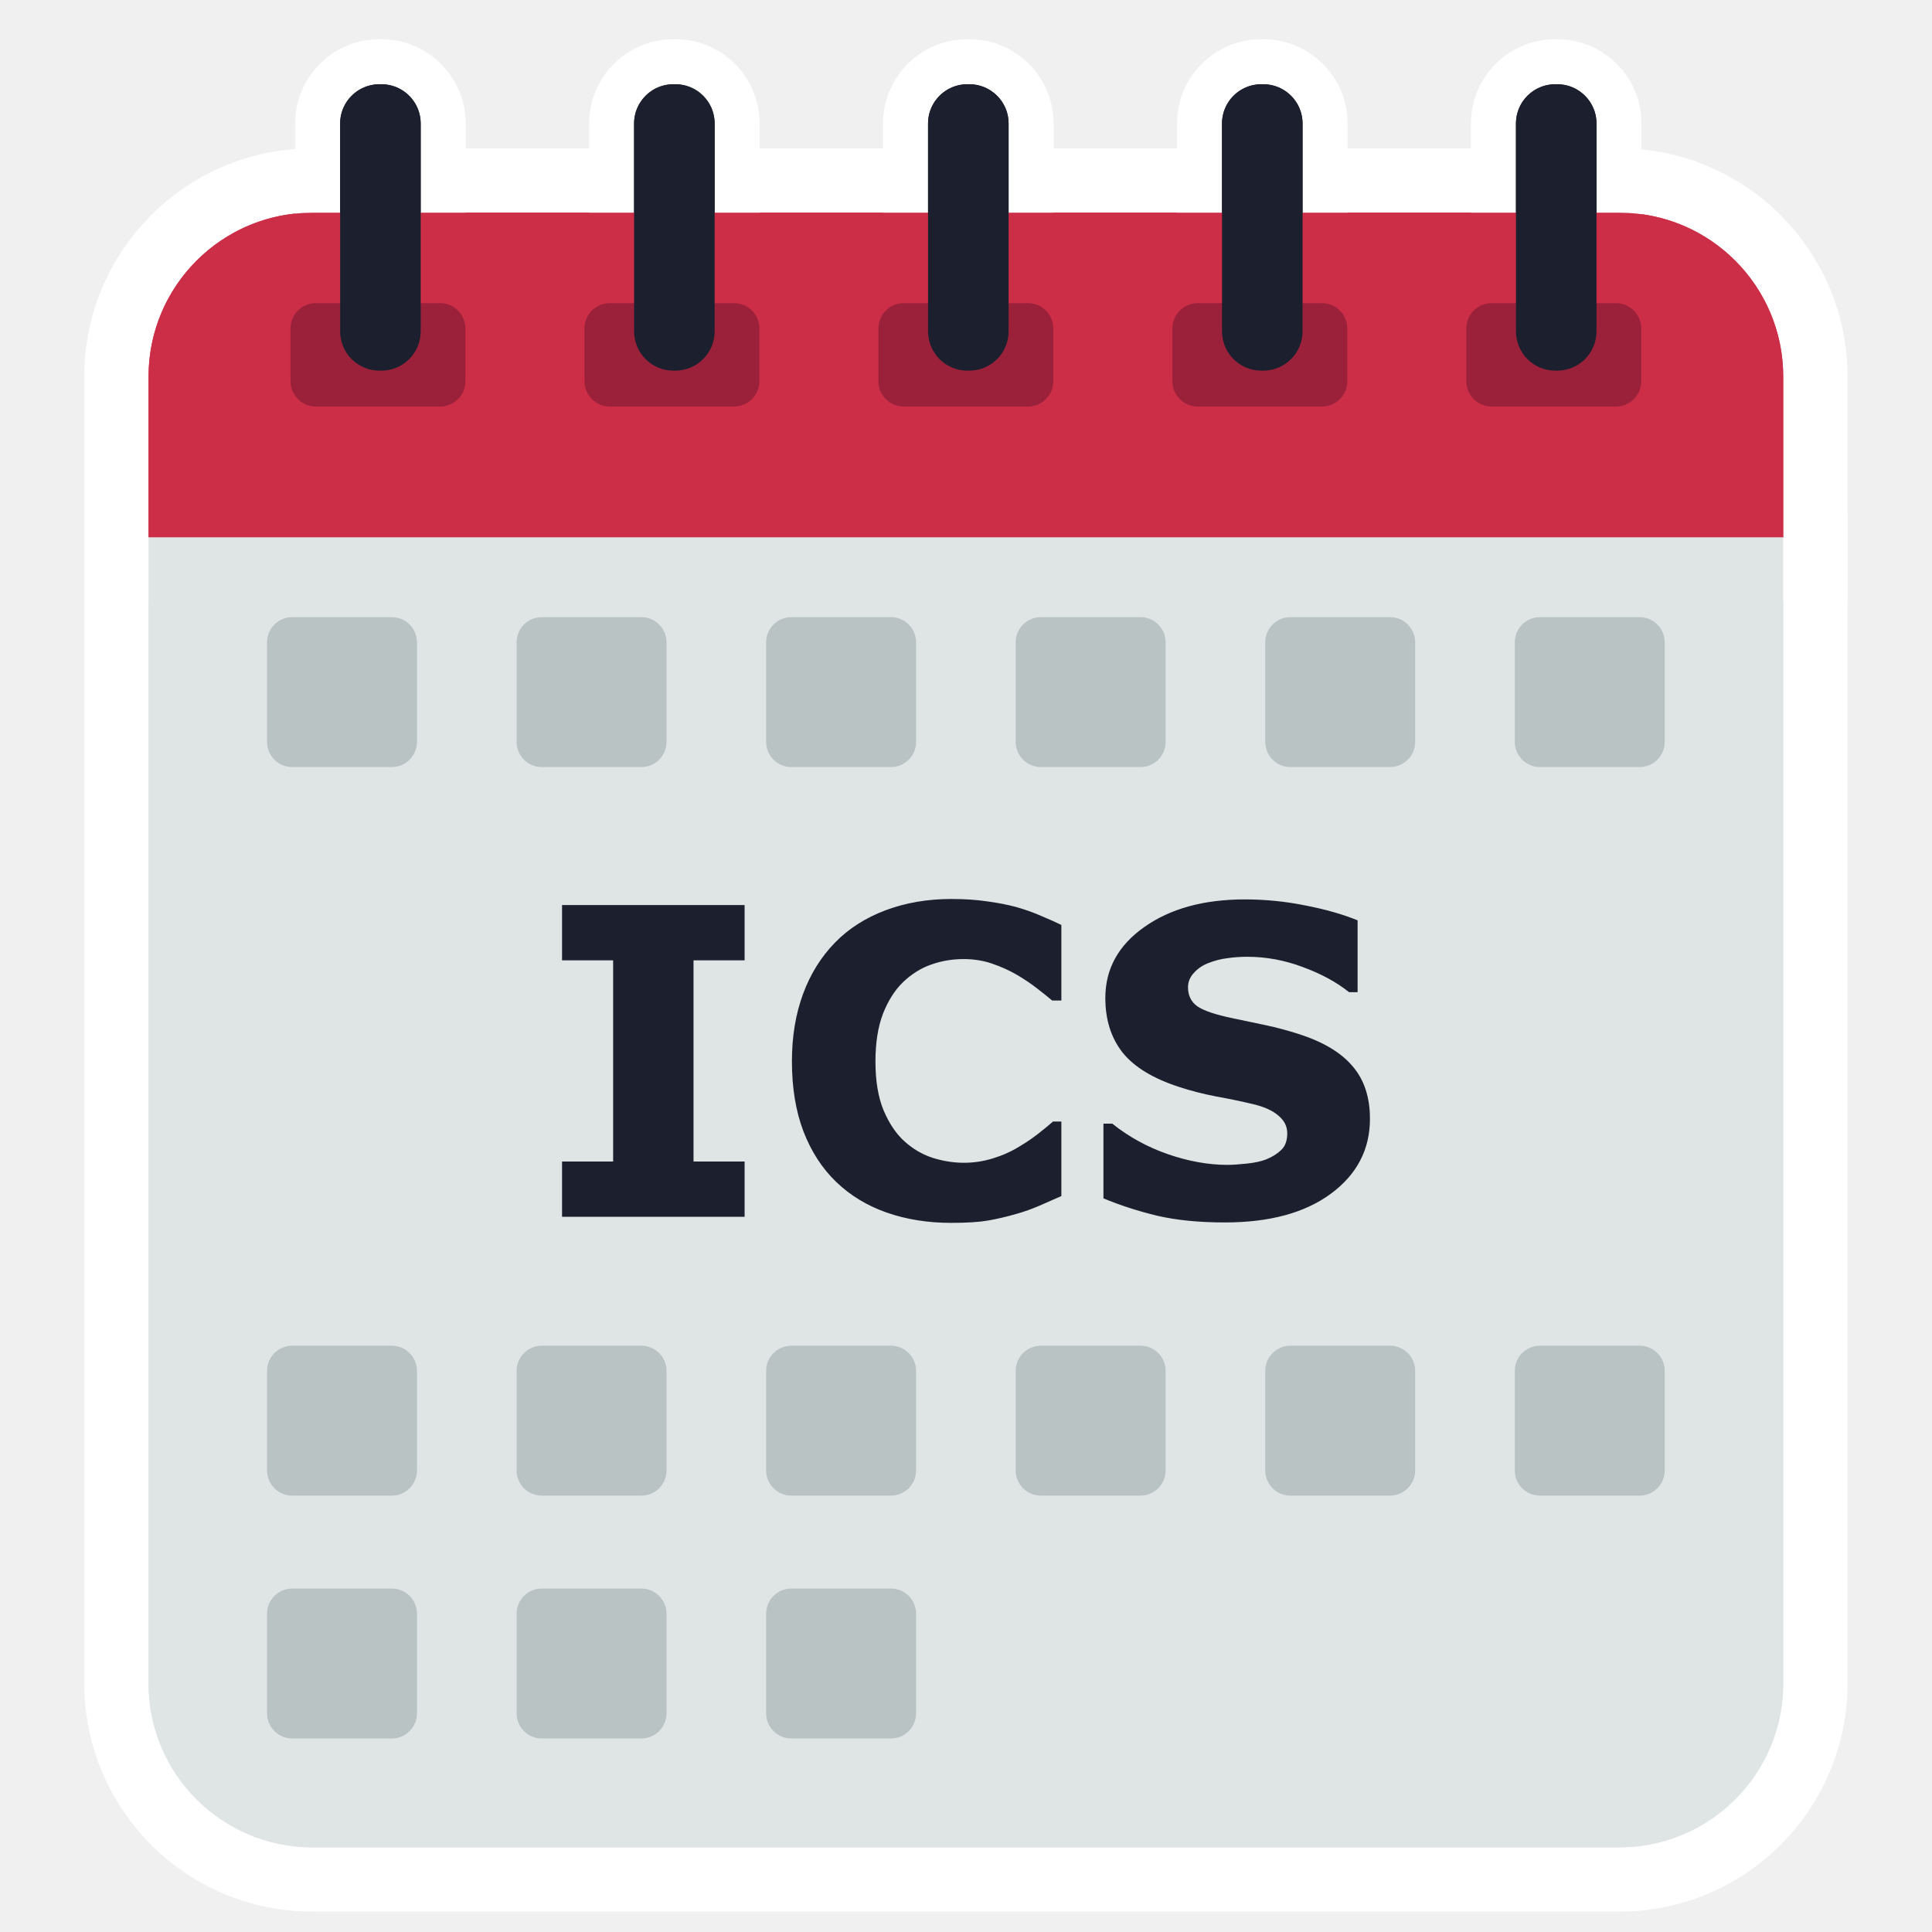
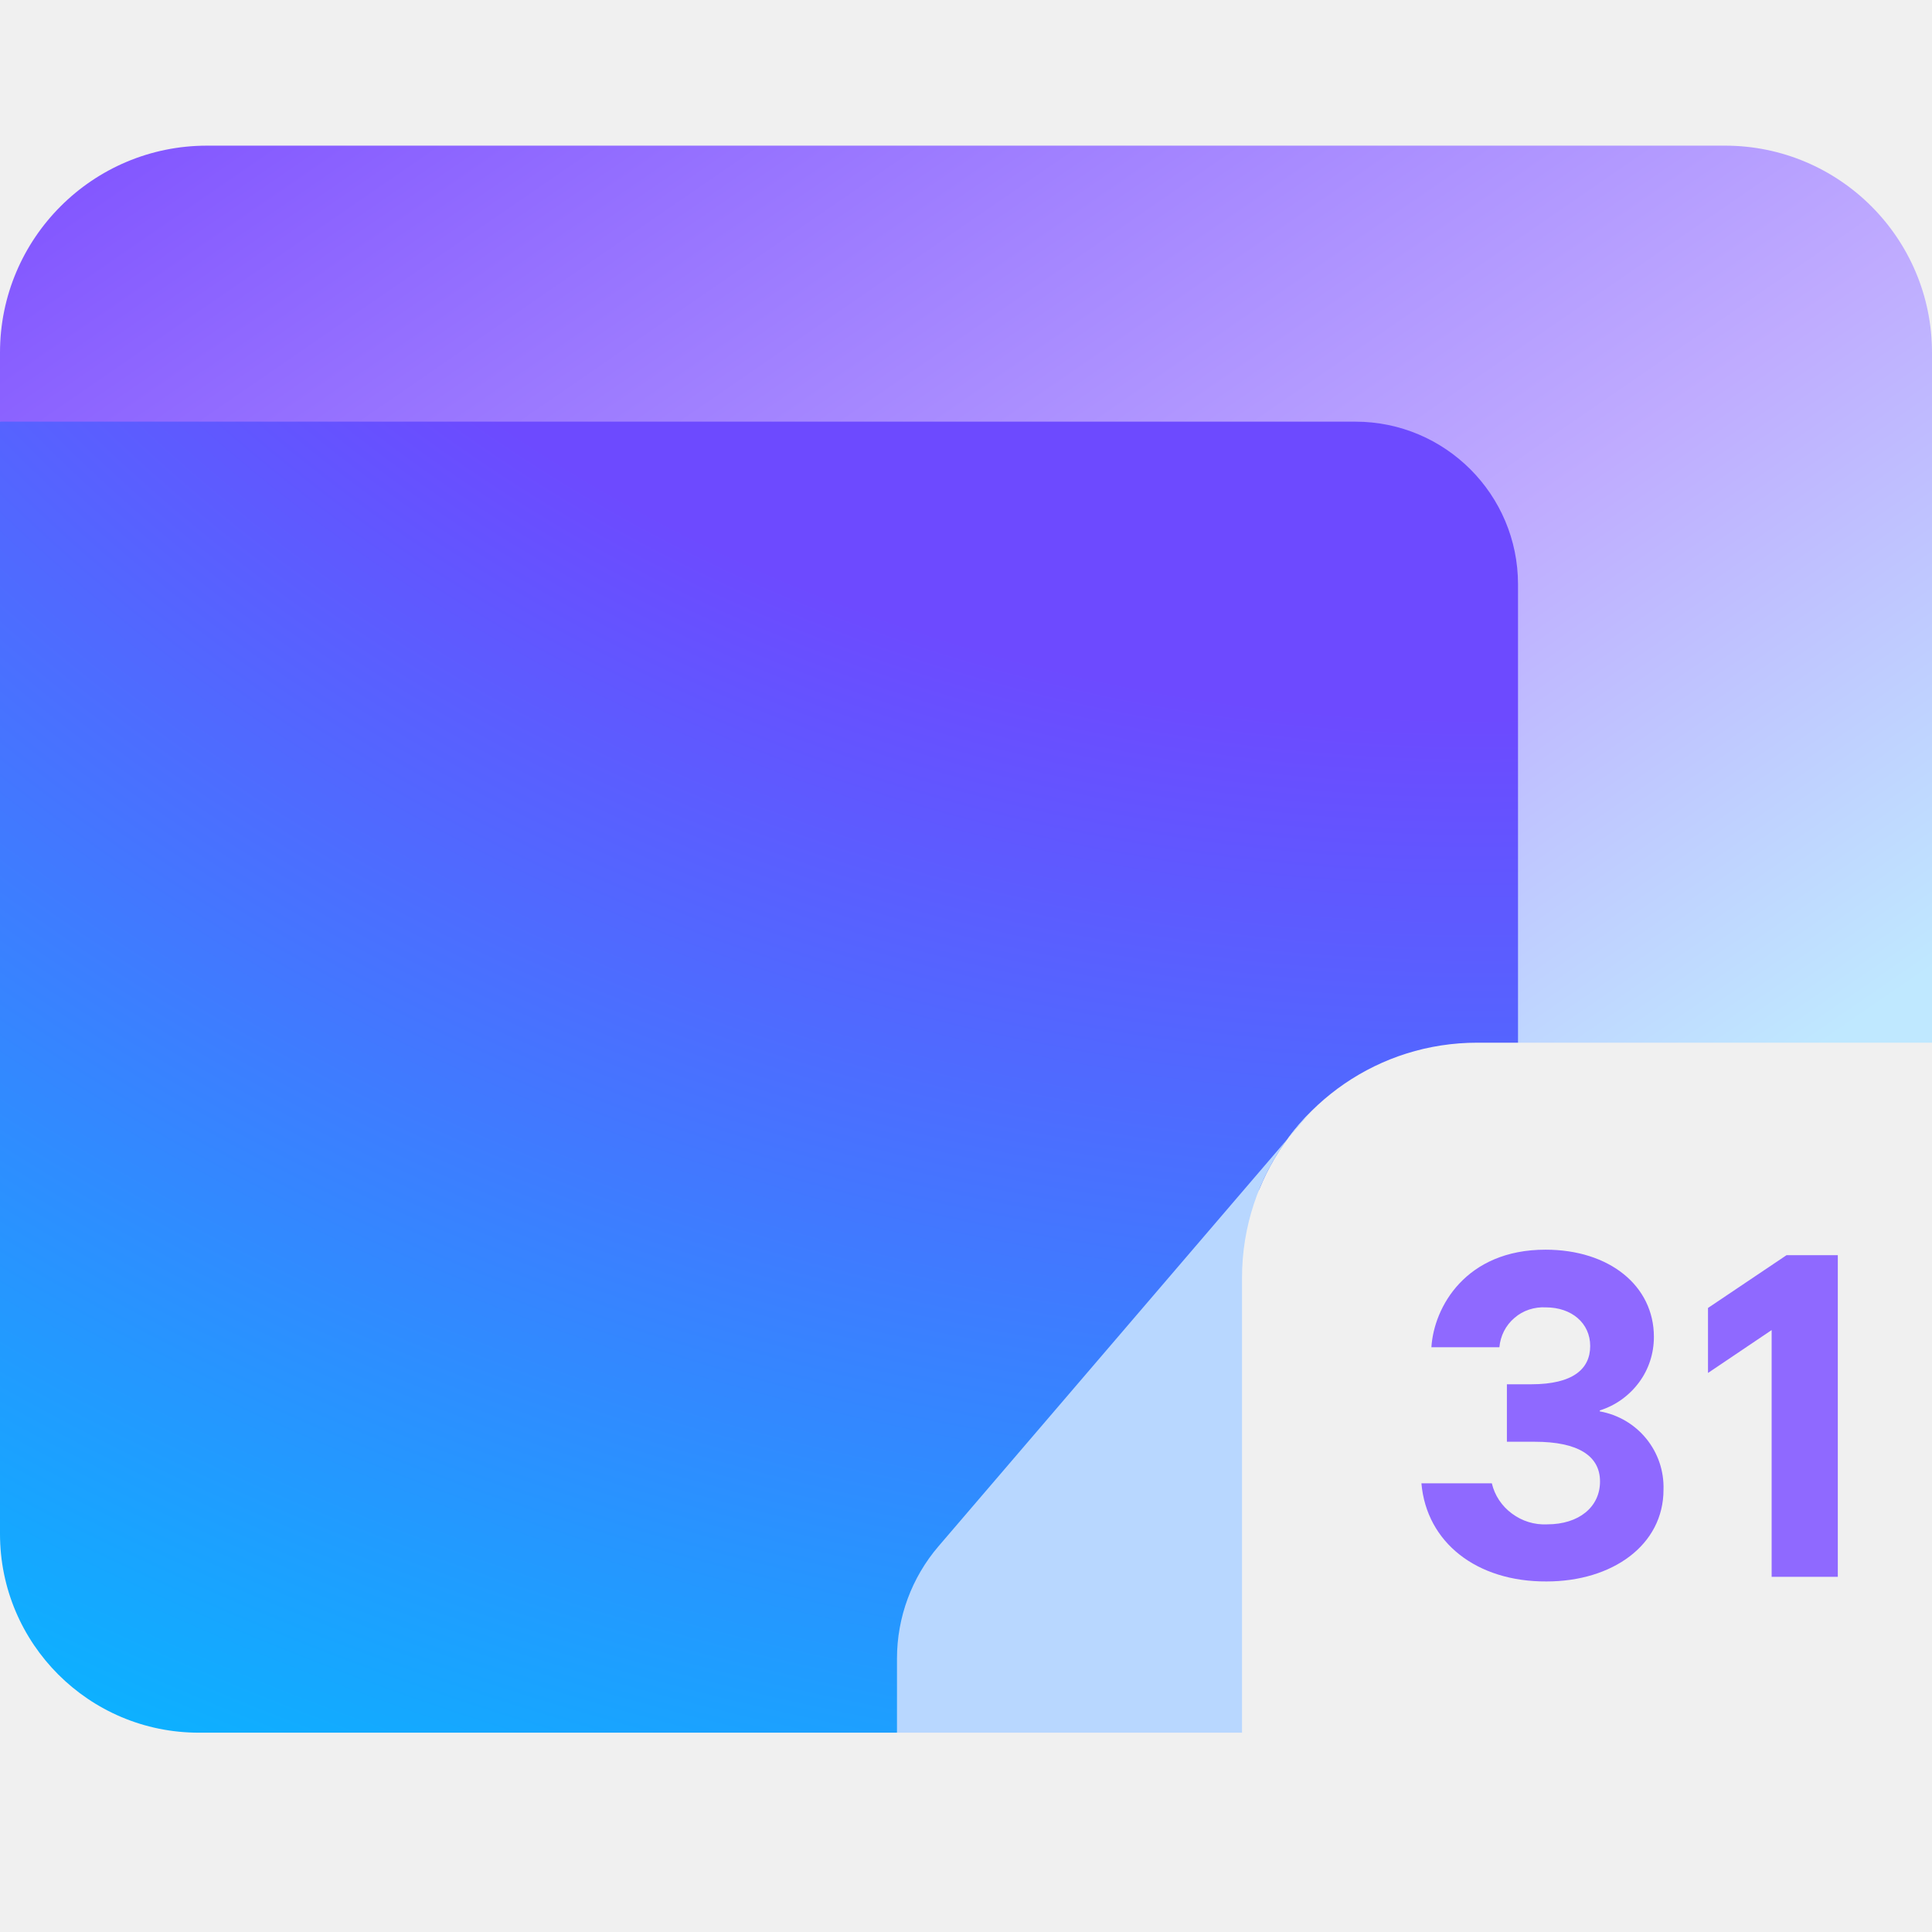
- <svg xmlns="http://www.w3.org/2000/svg" width="3004" height="3004" viewBox="0 0 3004 3004" fill="none" version="1.1" id="svg16">
-   <defs id="defs16" />
-   <path fill="#DFE4E4" stroke="#fff" stroke-width="100" d="m2809.88 802.052 12.75 14.238v1801.24c0 168.34-136.45 304.8-304.8 304.8H485.801c-168.343 0-304.801-136.46-304.801-304.8V825.541l3.742-9.121 28.646-69.814 12.728-31.02H2732.48l14.91 16.652 62.49 69.814Z" id="path1" />
-   <path fill="#CD2E47" stroke="#fff" stroke-width="100" d="M2822.63 835.4v50H181V585.507c0-168.345 136.457-304.814 304.801-304.814H2517.83c168.35 0 304.8 136.47 304.8 304.814V835.4Z" id="path2" />
-   <path fill="#1C202E" stroke="#fff" stroke-width="70" d="M593.032 611.307h-3.084c-53.065 0-96.079-43.018-96.079-96.08V192.08c0-53.062 43.015-96.08 96.079-96.08h3.084c53.064 0 96.078 43.018 96.078 96.08v323.147c0 53.062-43.014 96.08-96.078 96.08ZM1050.09 611.307h-3.08c-53.065 0-96.081-43.018-96.081-96.08V192.08c0-53.063 43.016-96.08 96.081-96.08h3.08c53.07 0 96.08 43.017 96.08 96.08v323.147c0 53.062-43.01 96.08-96.08 96.08ZM1507.15 611.307h-3.08c-53.06 0-96.08-43.017-96.08-96.08V192.08c0-53.063 43.02-96.08 96.08-96.08h3.08c53.06 0 96.08 43.017 96.08 96.08v323.147c0 53.063-43.02 96.08-96.08 96.08ZM1964.22 611.307h-3.08c-53.07 0-96.08-43.017-96.08-96.08V192.08c0-53.063 43.01-96.08 96.08-96.08h3.08c53.06 0 96.08 43.017 96.08 96.08v323.147c0 53.063-43.02 96.08-96.08 96.08ZM2421.27 611.307h-3.08c-53.06 0-96.08-43.017-96.08-96.08V192.08c0-53.064 43.02-96.08 96.08-96.08h3.08c53.06 0 96.08 43.017 96.08 96.08v323.147c0 53.063-43.02 96.08-96.08 96.08Z" id="path3" />
-   <path fill="#DFE4E4" d="M2772.63 835.4v1782.13c0 140.72-114.07 254.8-254.8 254.8H485.801c-140.728 0-254.801-114.08-254.801-254.8V835.4l28.645-69.813H2710.14l62.49 69.813Z" id="path4" />
-   <path fill="#CD2E47" d="M2772.63 585.507V835.4H231V585.507c0-140.734 114.073-254.814 254.801-254.814H2517.83c140.73 0 254.8 114.08 254.8 254.814Z" id="path5" />
-   <path fill="#9B213B" d="M684.276 632.147H491.114c-21.767 0-39.414-17.64-39.414-39.414V510.72c0-21.773 17.647-39.413 39.414-39.413h193.162c21.768 0 39.414 17.64 39.414 39.413v82.013c0 21.774-17.646 39.414-39.414 39.414Z" id="path6" />
-   <path fill="#1C202E" d="M593.032 576.307h-3.084c-33.733 0-61.079-27.347-61.079-61.08V192.08c0-33.733 27.346-61.08 61.079-61.08h3.084c33.733 0 61.078 27.347 61.078 61.08v323.147c0 33.733-27.345 61.08-61.078 61.08Z" id="path7" />
-   <path fill="#9B213B" d="M1141.34 632.147H948.174c-21.768 0-39.414-17.64-39.414-39.414V510.72c0-21.773 17.646-39.413 39.414-39.413h193.166c21.76 0 39.41 17.64 39.41 39.413v82.013c0 21.774-17.65 39.414-39.41 39.414Z" id="path8" />
-   <path fill="#1C202E" d="M1050.09 576.307h-3.08c-33.73 0-61.081-27.347-61.081-61.08V192.08c0-33.733 27.351-61.08 61.081-61.08h3.08c33.74 0 61.08 27.347 61.08 61.08v323.147c0 33.733-27.34 61.08-61.08 61.08Z" id="path9" />
-   <path fill="#9B213B" d="M1598.4 632.147h-193.17c-21.76 0-39.41-17.64-39.41-39.414V510.72c0-21.773 17.65-39.413 39.41-39.413h193.17c21.76 0 39.42 17.64 39.42 39.413v82.013c0 21.774-17.66 39.414-39.42 39.414Z" id="path10" />
-   <path fill="#1C202E" d="M1507.15 576.307h-3.08c-33.73 0-61.08-27.347-61.08-61.08V192.08c0-33.733 27.35-61.08 61.08-61.08h3.08c33.73 0 61.08 27.347 61.08 61.08v323.147c0 33.733-27.35 61.08-61.08 61.08Z" id="path11" />
-   <path fill="#9B213B" d="M2055.46 632.147H1862.3c-21.78 0-39.42-17.64-39.42-39.414V510.72c0-21.773 17.64-39.413 39.42-39.413h193.16c21.77 0 39.41 17.64 39.41 39.413v82.013c0 21.774-17.64 39.414-39.41 39.414Z" id="path12" />
-   <path fill="#1C202E" d="M1964.22 576.307h-3.08c-33.74 0-61.08-27.347-61.08-61.08V192.08c0-33.733 27.34-61.08 61.08-61.08h3.08c33.73 0 61.08 27.347 61.08 61.08v323.147c0 33.733-27.35 61.08-61.08 61.08Z" id="path13" />
-   <path fill="#9B213B" d="M2512.52 632.147h-193.16c-21.77 0-39.42-17.64-39.42-39.414V510.72c0-21.773 17.65-39.413 39.42-39.413h193.16c21.76 0 39.42 17.64 39.42 39.413v82.013c0 21.774-17.66 39.414-39.42 39.414Z" id="path14" />
-   <path fill="#1C202E" d="M2421.27 576.307h-3.08c-33.73 0-61.08-27.347-61.08-61.08V192.08c0-33.733 27.35-61.08 61.08-61.08h3.08c33.73 0 61.08 27.347 61.08 61.08v323.147c0 33.733-27.35 61.08-61.08 61.08Z" id="path15" />
-   <path fill="#B9C3C4" d="M842.32 959.6h154.945c21.575 0 39.065 17.48 39.065 39.053v154.957c0 21.56-17.49 39.06-39.065 39.06H842.32c-21.573 0-39.063-17.5-39.063-39.06V998.653c0-21.573 17.49-39.053 39.063-39.053ZM1618.35 959.6h154.95c21.57 0 39.06 17.48 39.06 39.053v154.957c0 21.56-17.49 39.06-39.06 39.06h-154.95c-21.57 0-39.07-17.5-39.07-39.06V998.653c0-21.573 17.5-39.053 39.07-39.053ZM2588.39 998.653v154.957c0 21.56-17.49 39.06-39.07 39.06h-154.94c-21.58 0-39.06-17.5-39.06-39.06V998.653c0-21.573 17.48-39.053 39.06-39.053h154.94c21.58 0 39.07 17.48 39.07 39.053ZM454.304 959.6h154.945c21.574 0 39.063 17.48 39.063 39.053v154.957c0 21.56-17.489 39.06-39.063 39.06H454.304c-21.573 0-39.063-17.5-39.063-39.06V998.653c0-21.573 17.49-39.053 39.063-39.053ZM2006.36 959.6h154.95c21.57 0 39.07 17.48 39.07 39.053v154.957c0 21.56-17.5 39.06-39.07 39.06h-154.95c-21.57 0-39.05-17.5-39.05-39.06V998.653c0-21.573 17.48-39.053 39.05-39.053ZM1230.33 959.6h154.95c21.58 0 39.07 17.48 39.07 39.053v154.957c0 21.56-17.49 39.06-39.07 39.06h-154.95c-21.57 0-39.06-17.5-39.06-39.06V998.653c0-21.573 17.49-39.053 39.06-39.053ZM1618.35 2092.4h154.95c21.57 0 39.06 17.48 39.06 39.05v154.95c0 21.57-17.49 39.07-39.06 39.07h-154.95c-21.57 0-39.07-17.5-39.07-39.07v-154.95c0-21.57 17.5-39.05 39.07-39.05ZM2588.39 2131.45v154.95c0 21.57-17.49 39.07-39.07 39.07h-154.94c-21.58 0-39.06-17.5-39.06-39.07v-154.95c0-21.57 17.48-39.05 39.06-39.05h154.94c21.58 0 39.07 17.48 39.07 39.05ZM2006.36 2092.4h154.95c21.57 0 39.07 17.48 39.07 39.05v154.95c0 21.57-17.5 39.07-39.07 39.07h-154.95c-21.57 0-39.05-17.5-39.05-39.07v-154.95c0-21.57 17.48-39.05 39.05-39.05ZM1230.33 2092.4h154.95c21.58 0 39.07 17.48 39.07 39.05v154.95c0 21.57-17.49 39.07-39.07 39.07h-154.95c-21.57 0-39.06-17.5-39.06-39.07v-154.95c0-21.57 17.49-39.05 39.06-39.05ZM842.32 2092.4h154.945c21.575 0 39.065 17.48 39.065 39.05v154.95c0 21.57-17.49 39.07-39.065 39.07H842.32c-21.573 0-39.063-17.5-39.063-39.07v-154.95c0-21.57 17.49-39.05 39.063-39.05ZM454.304 2092.4h154.945c21.574 0 39.063 17.48 39.063 39.05v154.95c0 21.57-17.489 39.07-39.063 39.07H454.304c-21.573 0-39.063-17.5-39.063-39.07v-154.95c0-21.57 17.49-39.05 39.063-39.05ZM454.304 2470h154.945c21.574 0 39.063 17.48 39.063 39.05V2664c0 21.57-17.489 39.07-39.063 39.07H454.304c-21.573 0-39.063-17.5-39.063-39.07v-154.95c0-21.57 17.49-39.05 39.063-39.05ZM842.32 2470h154.945c21.575 0 39.065 17.48 39.065 39.05V2664c0 21.57-17.49 39.07-39.065 39.07H842.32c-21.573 0-39.063-17.5-39.063-39.07v-154.95c0-21.57 17.49-39.05 39.063-39.05ZM1424.35 2509.05V2664c0 21.57-17.49 39.07-39.07 39.07h-154.95c-21.57 0-39.06-17.5-39.06-39.07v-154.95c0-21.57 17.49-39.05 39.06-39.05h154.95c21.58 0 39.07 17.48 39.07 39.05Z" id="path16" />
-   <path style="font-weight:bold;font-size:666.667px;font-family:'Noto Serif Yezidi';-inkscape-font-specification:'Noto Serif Yezidi Bold';fill:#1c202e;stroke-width:40;paint-order:markers stroke fill" d="M 1157.762,1891.945 H 873.907 v -85.938 h 79.427 v -312.826 h -79.427 v -85.938 h 283.854 v 85.938 h -79.427 v 312.826 h 79.427 z m 320.964,9.44 q -54.036,0 -99.935,-15.95 -45.573,-15.95 -78.451,-47.526 -32.878,-31.576 -51.107,-78.776 -17.904,-47.2 -17.904,-109.049 0,-57.617 17.253,-104.492 17.253,-46.875 50.13,-80.404 31.576,-32.227 78.125,-49.805 46.875,-17.578 102.214,-17.578 30.599,0 55.013,3.581 24.74,3.255 45.573,8.789 21.81,6.185 39.388,13.997 17.904,7.487 31.25,13.997 v 117.513 h -14.323 q -9.115,-7.812 -23.112,-18.555 -13.672,-10.742 -31.25,-21.159 -17.904,-10.417 -38.737,-17.578 -20.833,-7.161 -44.596,-7.161 -26.367,0 -50.13,8.463 -23.763,8.138 -43.945,27.344 -19.206,18.555 -31.25,49.154 -11.719,30.599 -11.719,74.219 0,45.573 12.695,76.172 13.021,30.599 32.552,48.177 19.857,17.904 44.271,25.716 24.414,7.487 48.177,7.487 22.787,0 44.922,-6.836 22.461,-6.836 41.341,-18.555 15.95,-9.44 29.622,-20.182 13.672,-10.742 22.461,-18.555 h 13.021 v 115.885 q -18.229,8.138 -34.831,15.3 -16.602,7.162 -34.831,12.37 -23.763,6.836 -44.596,10.417 -20.833,3.581 -57.292,3.581 z m 651.368,-161.784 q 0,71.615 -60.872,116.537 -60.547,44.596 -164.714,44.596 -60.221,0 -105.143,-10.417 -44.596,-10.742 -83.659,-27.018 v -116.211 h 13.672 q 38.737,30.924 86.589,47.526 48.177,16.602 92.448,16.602 11.393,0 29.948,-1.953 18.555,-1.953 30.273,-6.51 14.323,-5.859 23.438,-14.649 9.44,-8.789 9.44,-26.042 0,-15.95 -13.672,-27.344 -13.346,-11.719 -39.388,-17.904 -27.344,-6.51 -57.943,-12.044 -30.273,-5.859 -56.966,-14.648 -61.198,-19.857 -88.216,-53.711 -26.693,-34.18 -26.693,-84.635 0,-67.708 60.547,-110.352 60.872,-42.969 156.25,-42.969 47.852,0 94.401,9.44 46.875,9.115 81.055,23.112 v 111.654 h -13.346 q -29.297,-23.438 -71.94,-39.062 -42.318,-15.951 -86.589,-15.951 -15.625,0 -31.25,2.279 -15.3,1.953 -29.622,7.812 -12.695,4.883 -21.81,14.974 -9.115,9.766 -9.115,22.461 0,19.206 14.649,29.622 14.648,10.091 55.339,18.555 26.693,5.534 51.107,10.742 24.74,5.208 53.06,14.323 55.664,18.229 82.031,49.805 26.693,31.25 26.693,81.38 z" id="text16" aria-label="ICS" />
+ <svg xmlns="http://www.w3.org/2000/svg" width="36" height="36" viewBox="0 0 36 36" fill="none">
+   <path d="M3.857 2.714C1.727 2.714 0 4.441 0 6.571V7.857L1.286 9.143V31L27 18.143L28.286 19.429H36V6.571C36 4.441 34.273 2.714 32.143 2.714H3.857Z" fill="url(#paint0_linear_2219_274)" />
+   <path d="M25.255 7.857H0V28.582C0 30.627 1.658 32.286 3.704 32.286H16.714L23.466 22.159C24.119 20.557 25.691 19.429 27.527 19.429H28.286L28.286 10.888C28.286 9.214 26.929 7.857 25.255 7.857Z" fill="url(#paint1_radial_2219_274)" />
+   <path d="M16.714 32.286V30.903C16.714 30.136 16.989 29.394 17.488 28.812L23.985 21.229C24.119 21.045 24.268 20.872 24.429 20.711L23.985 21.229C23.455 21.954 23.143 22.847 23.143 23.813V32.286L16.714 32.286Z" fill="#B8D7FF" />
+   <path d="M26.486 27.639H27.798C27.851 27.865 27.984 28.065 28.174 28.204C28.361 28.344 28.593 28.416 28.829 28.404C29.422 28.404 29.814 28.08 29.814 27.605C29.814 27.129 29.407 26.865 28.6 26.865H28.079V25.794H28.532C29.312 25.794 29.631 25.507 29.631 25.081C29.631 24.655 29.285 24.361 28.806 24.361C28.593 24.349 28.38 24.417 28.22 24.557C28.056 24.696 27.958 24.892 27.939 25.104H26.672C26.718 24.357 27.311 23.286 28.798 23.286C29.992 23.286 30.818 23.961 30.818 24.911C30.818 25.217 30.723 25.515 30.54 25.76C30.358 26.005 30.103 26.19 29.81 26.281V26.299C30.152 26.36 30.46 26.541 30.677 26.809C30.894 27.076 31.008 27.412 30.997 27.759C30.997 28.789 30.046 29.468 28.817 29.468C27.513 29.475 26.581 28.74 26.486 27.639Z" fill="#8F69FF" />
+   <path d="M33.29 23.388H34.245V29.382H33.012V24.784L31.826 25.583V24.372L33.29 23.388Z" fill="#8F69FF" />
+   <defs>
+     <linearGradient id="paint0_linear_2219_274" x1="30.243" y1="22.046" x2="9.245" y2="-8.461" gradientUnits="userSpaceOnUse">
+       <stop stop-color="#BFE8FF" />
+       <stop offset="0.307" stop-color="#BFABFF" />
+       <stop offset="1" stop-color="#7341FF" />
+     </linearGradient>
+     <radialGradient id="paint1_radial_2219_274" cx="0" cy="0" r="1" gradientUnits="userSpaceOnUse" gradientTransform="translate(27.204 -12.5227) scale(57.7522 51.6096)">
+       <stop offset="0.503" stop-color="#6D4AFF" />
+       <stop offset="0.994" stop-color="#06B8FF" />
+     </radialGradient>
+   </defs>
</svg>
